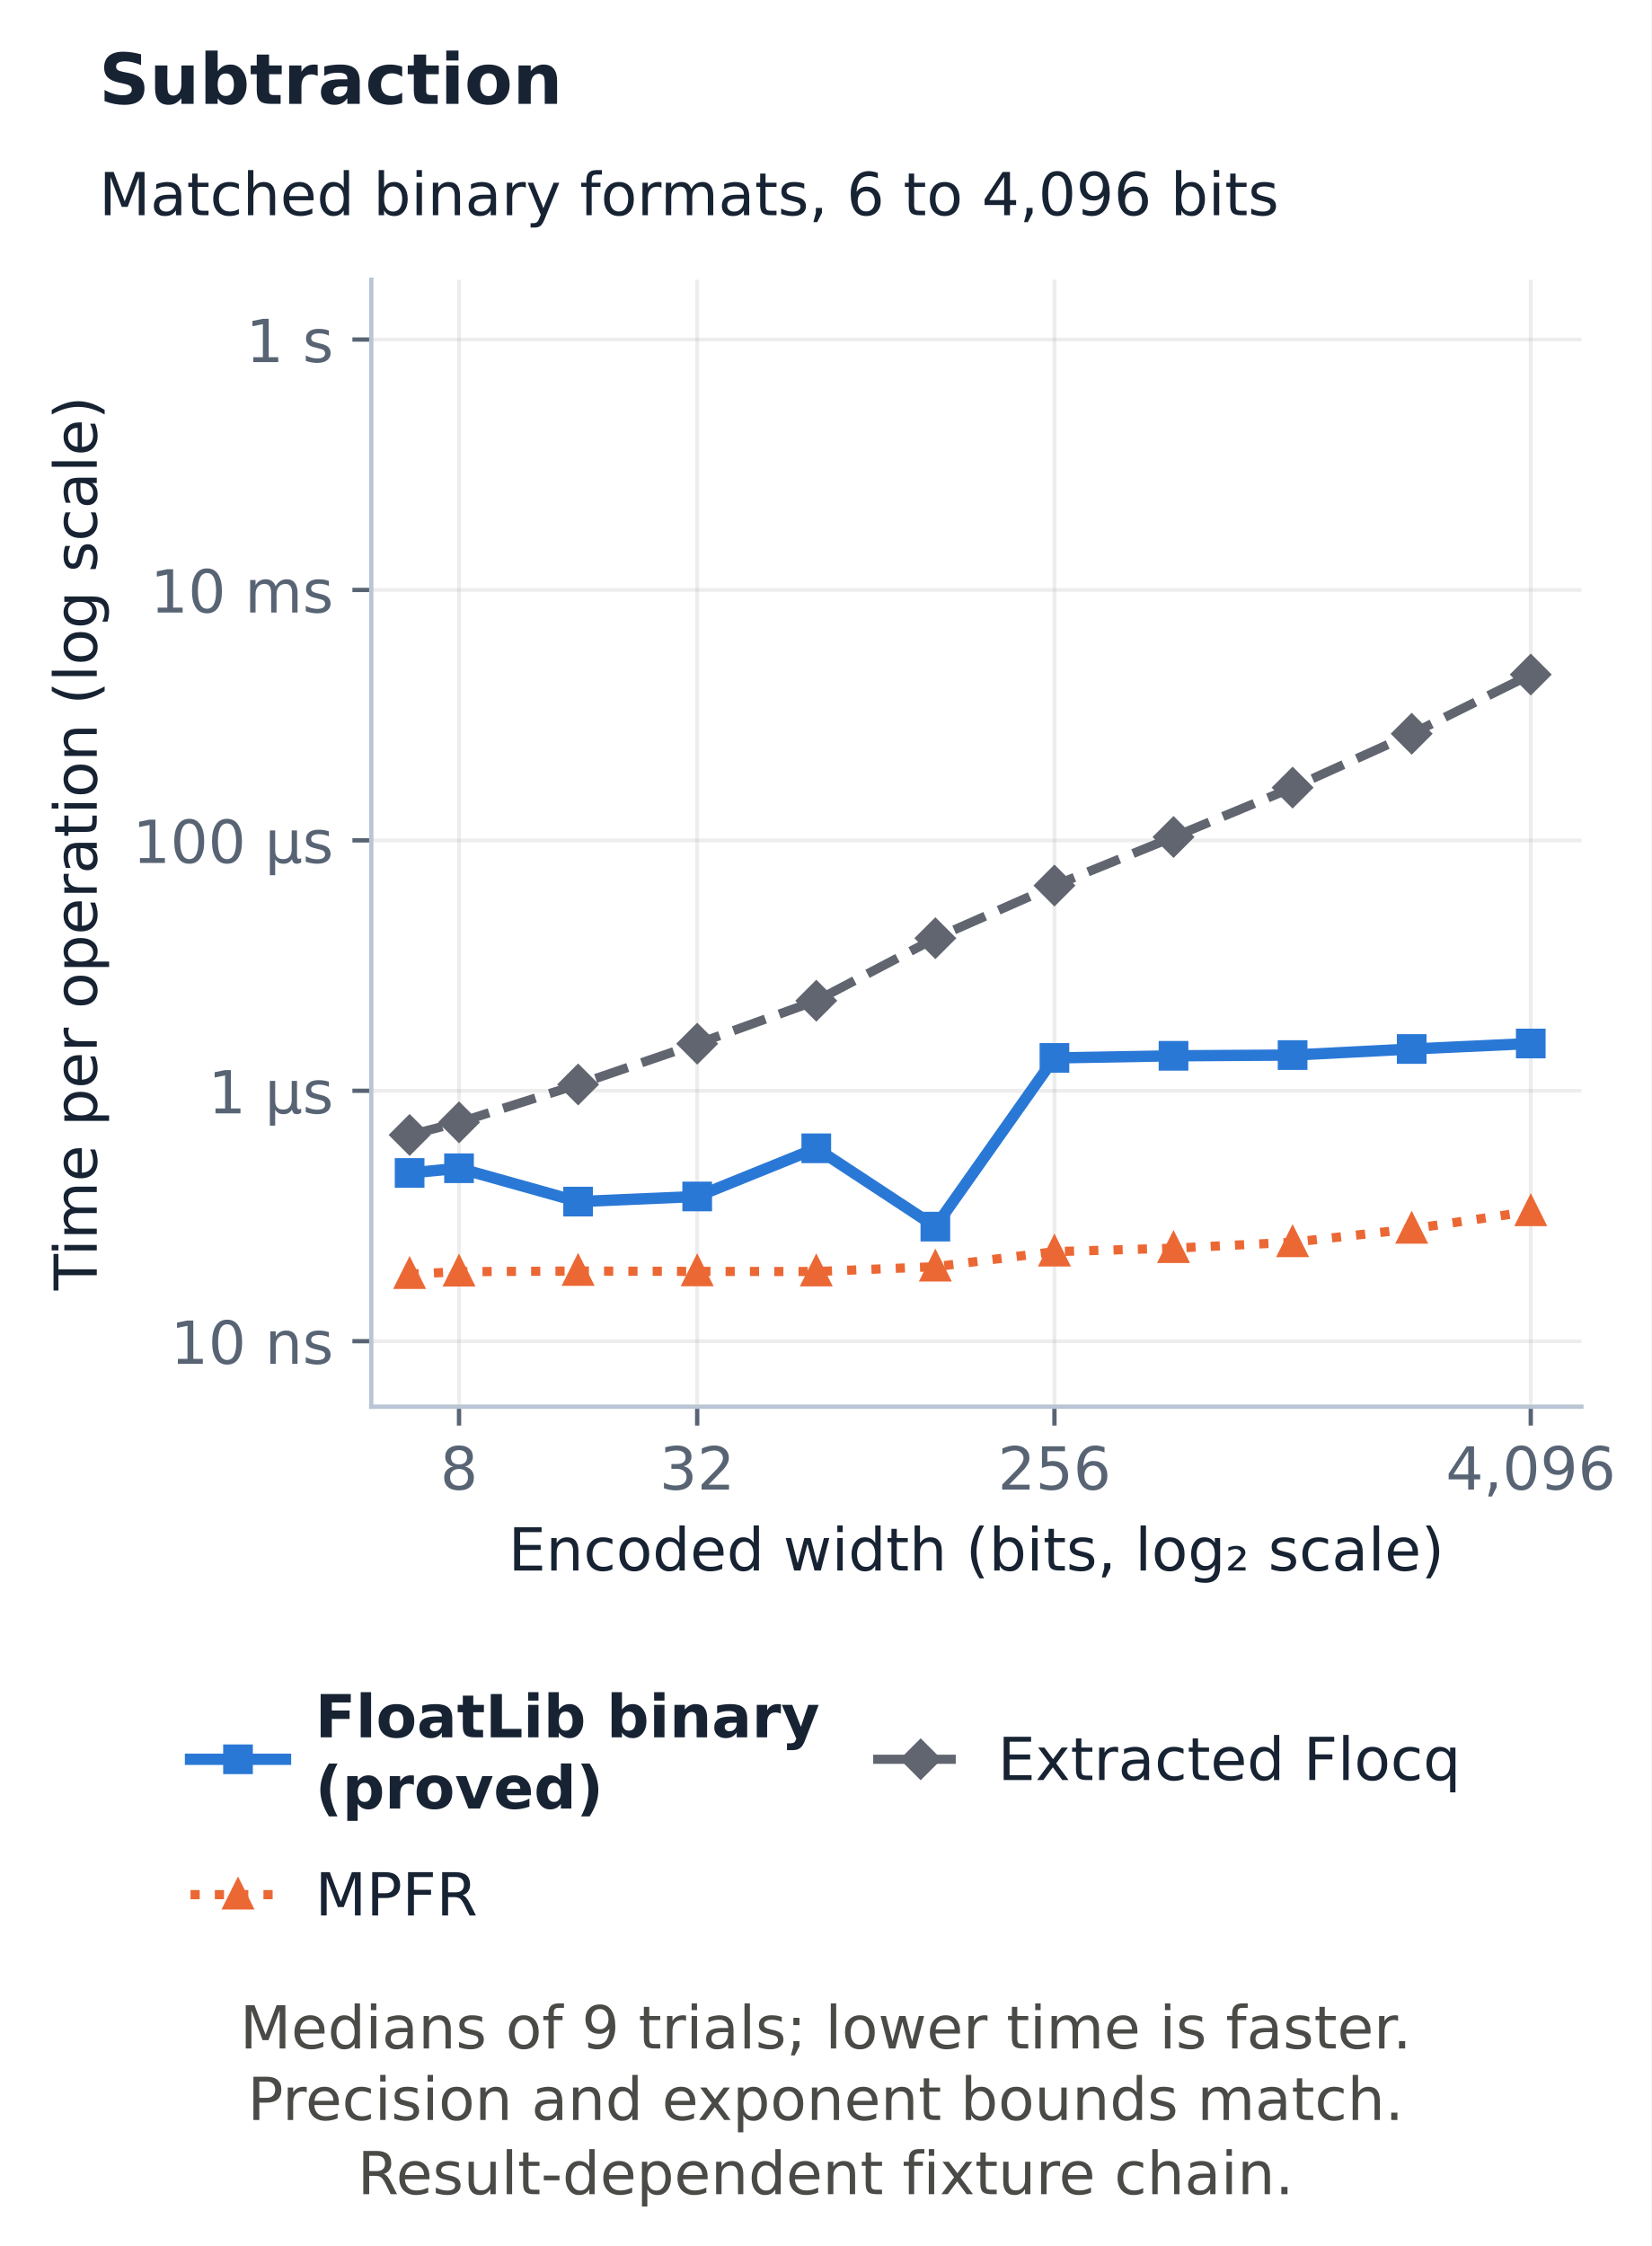
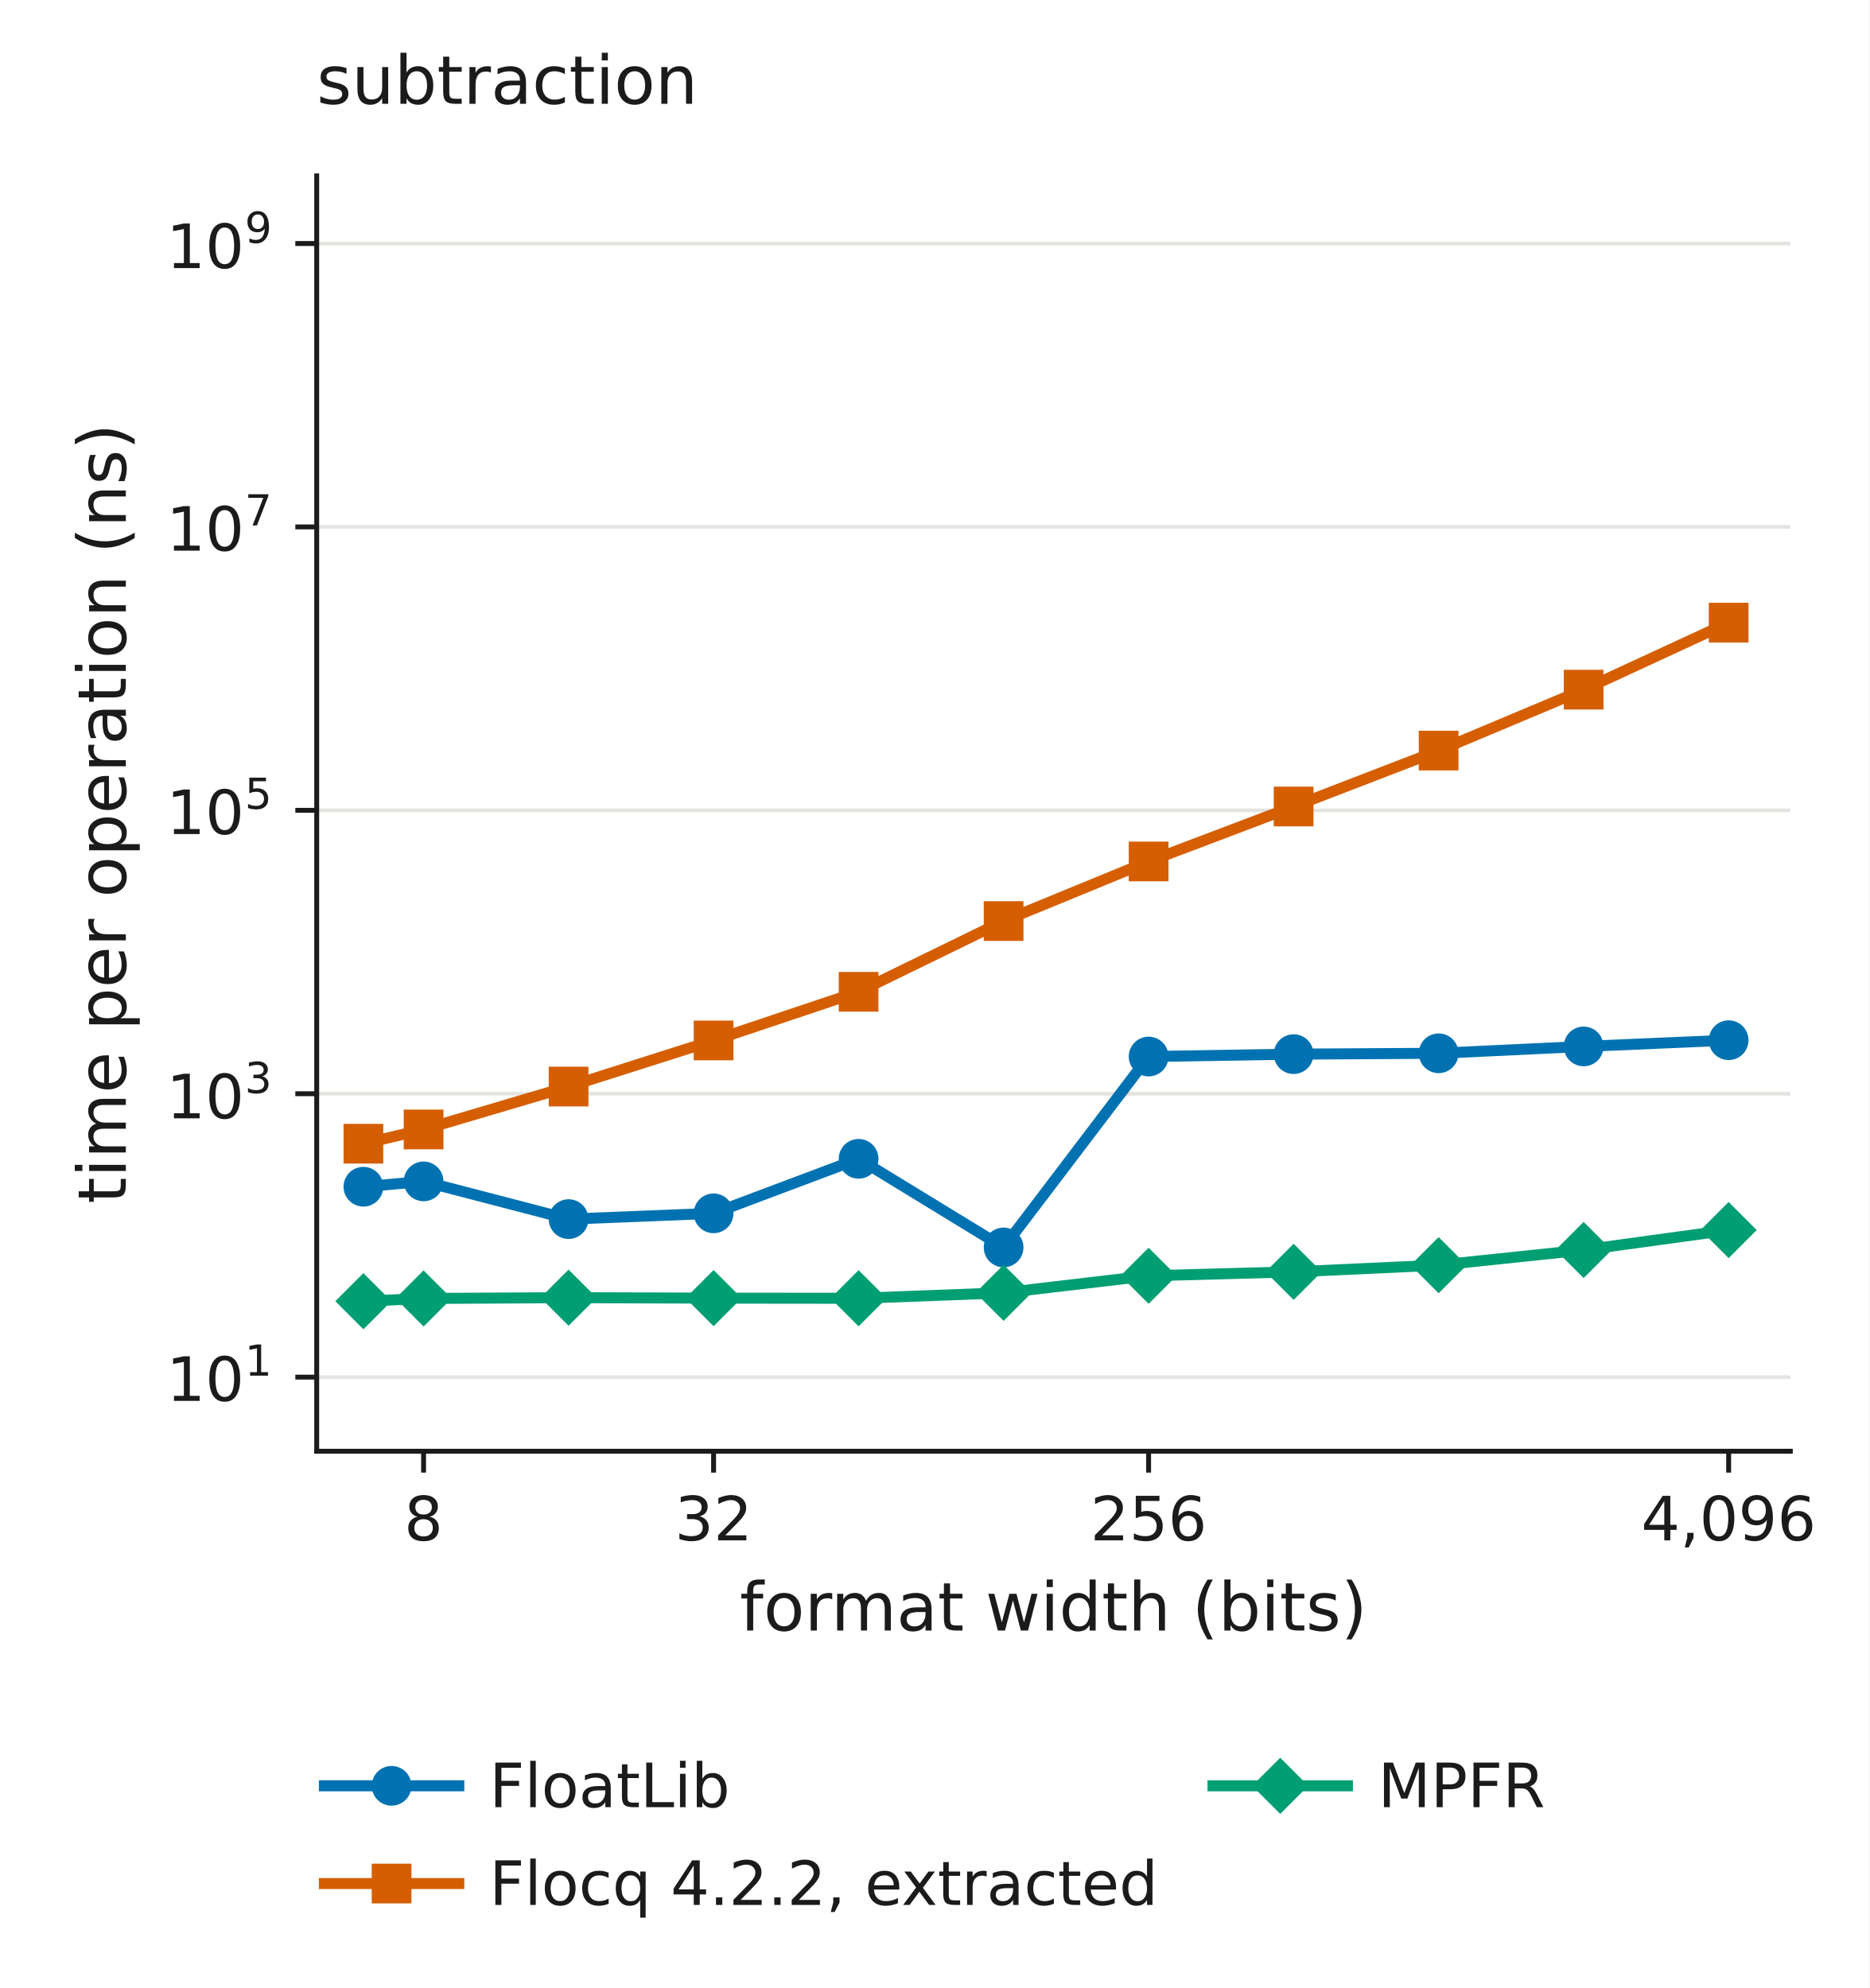
- <svg xmlns="http://www.w3.org/2000/svg" xmlns:xlink="http://www.w3.org/1999/xlink" width="306pt" height="416.154pt" viewBox="0 0 306 416.154" version="1.1">
+ <svg xmlns="http://www.w3.org/2000/svg" xmlns:xlink="http://www.w3.org/1999/xlink" width="306pt" height="325.483pt" viewBox="0 0 306 325.483" version="1.1">
  <defs>
    <style type="text/css">*{stroke-linejoin: round; stroke-linecap: butt}</style>
  </defs>
  <g id="figure_1">
    <g id="patch_1">
-       <path d="M 0 416.154 L 306 416.154 L 306 0 L 0 0 z " style="fill: #ffffff" />
+       <path d="M 0 325.483 L 306 325.483 L 306 0 L 0 0 z " style="fill: #ffffff" />
    </g>
    <g id="axes_1">
      <g id="patch_2">
-         <path d="M 68.8 260.64 L 293.04 260.64 L 293.04 51.84 L 68.8 51.84 z " style="fill: #ffffff" />
+         <path d="M 51.84 237.6 L 293.04 237.6 L 293.04 28.8 L 51.84 28.8 z " style="fill: #ffffff" />
      </g>
      <g id="matplotlib.axis_1">
        <g id="xtick_1">
          <g id="line2d_1">
-             <path d="M 85.062 260.64 L 85.062 51.84 " clip-path="url(#pc682709950)" style="fill: none; stroke: #b0b0b0; stroke-opacity: 0.22; stroke-width: 0.7; stroke-linecap: square" />
-           </g>
+             <defs>
+               <path id="m44b7671e77" d="M 0 0 L 0 3.5 " style="stroke: #1b1b1b; stroke-width: 0.8" />
+             </defs>
+             <g>
+               <use xlink:href="#m44b7671e77" x="69.332" y="237.6" style="fill: #1b1b1b; stroke: #1b1b1b; stroke-width: 0.8" />
+             </g>
+           </g>
+           <g id="text_1">
+             <text style="font-size: 10px; font-family: 'DejaVu Sans', 'Bitstream Vera Sans', Verdana, sans-serif; text-anchor: middle; fill: #1b1b1b" x="69.332" y="252.198" transform="rotate(-0 69.33192 252.1977)">8</text>
+           </g>
+         </g>
+         <g id="xtick_2">
          <g id="line2d_2">
-             <defs>
-               <path id="m30a436a419" d="M 0 0 L 0 3.5 " style="stroke: #586474; stroke-width: 0.8" />
-             </defs>
-             <g>
-               <use xlink:href="#m30a436a419" x="85.062" y="260.64" style="fill: #586474; stroke: #586474; stroke-width: 0.8" />
-             </g>
-           </g>
-           <g id="text_1">
-             <text style="font-size: 11px; font-family: 'DejaVu Sans'; text-anchor: middle; fill: #586474" x="85.062" y="275.997" transform="rotate(-0 85.06198 275.9974)">8</text>
-           </g>
-         </g>
-         <g id="xtick_2">
+             <g>
+               <use xlink:href="#m44b7671e77" x="116.802" y="237.6" style="fill: #1b1b1b; stroke: #1b1b1b; stroke-width: 0.8" />
+             </g>
+           </g>
+           <g id="text_2">
+             <text style="font-size: 10px; font-family: 'DejaVu Sans', 'Bitstream Vera Sans', Verdana, sans-serif; text-anchor: middle; fill: #1b1b1b" x="116.802" y="252.198" transform="rotate(-0 116.802 252.1977)">32</text>
+           </g>
+         </g>
+         <g id="xtick_3">
          <g id="line2d_3">
-             <path d="M 129.194 260.64 L 129.194 51.84 " clip-path="url(#pc682709950)" style="fill: none; stroke: #b0b0b0; stroke-opacity: 0.22; stroke-width: 0.7; stroke-linecap: square" />
-           </g>
+             <g>
+               <use xlink:href="#m44b7671e77" x="188.007" y="237.6" style="fill: #1b1b1b; stroke: #1b1b1b; stroke-width: 0.8" />
+             </g>
+           </g>
+           <g id="text_3">
+             <text style="font-size: 10px; font-family: 'DejaVu Sans', 'Bitstream Vera Sans', Verdana, sans-serif; text-anchor: middle; fill: #1b1b1b" x="188.007" y="252.198" transform="rotate(-0 188.0072 252.1977)">256</text>
+           </g>
+         </g>
+         <g id="xtick_4">
          <g id="line2d_4">
            <g>
-               <use xlink:href="#m30a436a419" x="129.194" y="260.64" style="fill: #586474; stroke: #586474; stroke-width: 0.8" />
-             </g>
-           </g>
-           <g id="text_2">
-             <text style="font-size: 11px; font-family: 'DejaVu Sans'; text-anchor: middle; fill: #586474" x="129.194" y="275.997" transform="rotate(-0 129.1942 275.9974)">32</text>
-           </g>
-         </g>
-         <g id="xtick_3">
-           <g id="line2d_5">
-             <path d="M 195.393 260.64 L 195.393 51.84 " clip-path="url(#pc682709950)" style="fill: none; stroke: #b0b0b0; stroke-opacity: 0.22; stroke-width: 0.7; stroke-linecap: square" />
-           </g>
-           <g id="line2d_6">
-             <g>
-               <use xlink:href="#m30a436a419" x="195.393" y="260.64" style="fill: #586474; stroke: #586474; stroke-width: 0.8" />
-             </g>
-           </g>
-           <g id="text_3">
-             <text style="font-size: 11px; font-family: 'DejaVu Sans'; text-anchor: middle; fill: #586474" x="195.393" y="275.997" transform="rotate(-0 195.3926 275.9974)">256</text>
-           </g>
-         </g>
-         <g id="xtick_4">
-           <g id="line2d_7">
-             <path d="M 283.657 260.64 L 283.657 51.84 " clip-path="url(#pc682709950)" style="fill: none; stroke: #b0b0b0; stroke-opacity: 0.22; stroke-width: 0.7; stroke-linecap: square" />
-           </g>
-           <g id="line2d_8">
-             <g>
-               <use xlink:href="#m30a436a419" x="283.657" y="260.64" style="fill: #586474; stroke: #586474; stroke-width: 0.8" />
+               <use xlink:href="#m44b7671e77" x="282.947" y="237.6" style="fill: #1b1b1b; stroke: #1b1b1b; stroke-width: 0.8" />
            </g>
          </g>
          <g id="text_4">
-             <text style="font-size: 11px; font-family: 'DejaVu Sans'; text-anchor: middle; fill: #586474" x="283.657" y="275.997" transform="rotate(-0 283.6571 275.9974)">4,096</text>
+             <text style="font-size: 10px; font-family: 'DejaVu Sans', 'Bitstream Vera Sans', Verdana, sans-serif; text-anchor: middle; fill: #1b1b1b" x="282.947" y="252.198" transform="rotate(-0 282.9475 252.1977)">4,096</text>
          </g>
        </g>
        <g id="text_5">
-           <text style="font-size: 11px; font-family: 'DejaVu Sans'; text-anchor: middle; fill: #172333" x="180.92" y="290.998" transform="rotate(-0 180.92 290.9983)">Encoded width (bits, log₂ scale)</text>
+           <text style="font-size: 11px; font-family: 'DejaVu Sans', 'Bitstream Vera Sans', Verdana, sans-serif; text-anchor: middle; fill: #1b1b1b" x="172.44" y="266.958" transform="rotate(-0 172.44 266.9583)">format width (bits)</text>
        </g>
      </g>
      <g id="matplotlib.axis_2">
        <g id="ytick_1">
+           <g id="line2d_5">
+             <path d="M 51.84 225.469 L 293.04 225.469 " clip-path="url(#p1d061c73f1)" style="fill: none; stroke: #e3e3e0; stroke-width: 0.6; stroke-linecap: square" />
+           </g>
+           <g id="line2d_6">
+             <defs>
+               <path id="m165789549b" d="M 0 0 L -3.5 0 " style="stroke: #1b1b1b; stroke-width: 0.8" />
+             </defs>
+             <g>
+               <use xlink:href="#m165789549b" x="51.84" y="225.469" style="fill: #1b1b1b; stroke: #1b1b1b; stroke-width: 0.8" />
+             </g>
+           </g>
+           <g id="text_6">
+             <g style="fill: #1b1b1b" transform="translate(27.24 230.1192)">
+               <text>
+                 <tspan x="0" y="-0.762" style="font-size: 10px; font-family: 'DejaVu Sans', 'Bitstream Vera Sans', Verdana, sans-serif; fill: #1b1b1b">1</tspan>
+                 <tspan x="6.362" y="-0.762" style="font-size: 10px; font-family: 'DejaVu Sans', 'Bitstream Vera Sans', Verdana, sans-serif; fill: #1b1b1b">0</tspan>
+                 <tspan x="12.82" y="-4.892" style="font-size: 7px; font-family: 'DejaVu Sans', 'Bitstream Vera Sans', Verdana, sans-serif; fill: #1b1b1b">1</tspan>
+               </text>
+             </g>
+           </g>
+         </g>
+         <g id="ytick_2">
+           <g id="line2d_7">
+             <path d="M 51.84 179.069 L 293.04 179.069 " clip-path="url(#p1d061c73f1)" style="fill: none; stroke: #e3e3e0; stroke-width: 0.6; stroke-linecap: square" />
+           </g>
+           <g id="line2d_8">
+             <g>
+               <use xlink:href="#m165789549b" x="51.84" y="179.069" style="fill: #1b1b1b; stroke: #1b1b1b; stroke-width: 0.8" />
+             </g>
+           </g>
+           <g id="text_7">
+             <g style="fill: #1b1b1b" transform="translate(27.24 183.7692)">
+               <text>
+                 <tspan x="0" y="-0.675" style="font-size: 10px; font-family: 'DejaVu Sans', 'Bitstream Vera Sans', Verdana, sans-serif; fill: #1b1b1b">1</tspan>
+                 <tspan x="6.362" y="-0.675" style="font-size: 10px; font-family: 'DejaVu Sans', 'Bitstream Vera Sans', Verdana, sans-serif; fill: #1b1b1b">0</tspan>
+                 <tspan x="12.82" y="-4.805" style="font-size: 7px; font-family: 'DejaVu Sans', 'Bitstream Vera Sans', Verdana, sans-serif; fill: #1b1b1b">3</tspan>
+               </text>
+             </g>
+           </g>
+         </g>
+         <g id="ytick_3">
          <g id="line2d_9">
-             <path d="M 68.8 248.509 L 293.04 248.509 " clip-path="url(#pc682709950)" style="fill: none; stroke: #b0b0b0; stroke-opacity: 0.22; stroke-width: 0.7; stroke-linecap: square" />
+             <path d="M 51.84 132.669 L 293.04 132.669 " clip-path="url(#p1d061c73f1)" style="fill: none; stroke: #e3e3e0; stroke-width: 0.6; stroke-linecap: square" />
          </g>
          <g id="line2d_10">
-             <defs>
-               <path id="mac5c739fd0" d="M 0 0 L -3.5 0 " style="stroke: #586474; stroke-width: 0.8" />
-             </defs>
-             <g>
-               <use xlink:href="#mac5c739fd0" x="68.8" y="248.509" style="fill: #586474; stroke: #586474; stroke-width: 0.8" />
-             </g>
-           </g>
-           <g id="text_6">
-             <text style="font-size: 11px; font-family: 'DejaVu Sans'; text-anchor: end; fill: #586474" x="61.8" y="252.688" transform="rotate(-0 61.8 252.6879)">10 ns</text>
-           </g>
-         </g>
-         <g id="ytick_2">
+             <g>
+               <use xlink:href="#m165789549b" x="51.84" y="132.669" style="fill: #1b1b1b; stroke: #1b1b1b; stroke-width: 0.8" />
+             </g>
+           </g>
+           <g id="text_8">
+             <g style="fill: #1b1b1b" transform="translate(27.24 137.3192)">
+               <text>
+                 <tspan x="0" y="-0.762" style="font-size: 10px; font-family: 'DejaVu Sans', 'Bitstream Vera Sans', Verdana, sans-serif; fill: #1b1b1b">1</tspan>
+                 <tspan x="6.362" y="-0.762" style="font-size: 10px; font-family: 'DejaVu Sans', 'Bitstream Vera Sans', Verdana, sans-serif; fill: #1b1b1b">0</tspan>
+                 <tspan x="12.82" y="-4.892" style="font-size: 7px; font-family: 'DejaVu Sans', 'Bitstream Vera Sans', Verdana, sans-serif; fill: #1b1b1b">5</tspan>
+               </text>
+             </g>
+           </g>
+         </g>
+         <g id="ytick_4">
          <g id="line2d_11">
-             <path d="M 68.8 202.109 L 293.04 202.109 " clip-path="url(#pc682709950)" style="fill: none; stroke: #b0b0b0; stroke-opacity: 0.22; stroke-width: 0.7; stroke-linecap: square" />
+             <path d="M 51.84 86.269 L 293.04 86.269 " clip-path="url(#p1d061c73f1)" style="fill: none; stroke: #e3e3e0; stroke-width: 0.6; stroke-linecap: square" />
          </g>
          <g id="line2d_12">
            <g>
-               <use xlink:href="#mac5c739fd0" x="68.8" y="202.109" style="fill: #586474; stroke: #586474; stroke-width: 0.8" />
-             </g>
-           </g>
-           <g id="text_7">
-             <text style="font-size: 11px; font-family: 'DejaVu Sans'; text-anchor: end; fill: #586474" x="61.8" y="206.288" transform="rotate(-0 61.8 206.2879)">1 µs</text>
-           </g>
-         </g>
-         <g id="ytick_3">
+               <use xlink:href="#m165789549b" x="51.84" y="86.269" style="fill: #1b1b1b; stroke: #1b1b1b; stroke-width: 0.8" />
+             </g>
+           </g>
+           <g id="text_9">
+             <g style="fill: #1b1b1b" transform="translate(27.24 90.91921)">
+               <text>
+                 <tspan x="0" y="-0.762" style="font-size: 10px; font-family: 'DejaVu Sans', 'Bitstream Vera Sans', Verdana, sans-serif; fill: #1b1b1b">1</tspan>
+                 <tspan x="6.362" y="-0.762" style="font-size: 10px; font-family: 'DejaVu Sans', 'Bitstream Vera Sans', Verdana, sans-serif; fill: #1b1b1b">0</tspan>
+                 <tspan x="12.82" y="-4.892" style="font-size: 7px; font-family: 'DejaVu Sans', 'Bitstream Vera Sans', Verdana, sans-serif; fill: #1b1b1b">7</tspan>
+               </text>
+             </g>
+           </g>
+         </g>
+         <g id="ytick_5">
          <g id="line2d_13">
-             <path d="M 68.8 155.709 L 293.04 155.709 " clip-path="url(#pc682709950)" style="fill: none; stroke: #b0b0b0; stroke-opacity: 0.22; stroke-width: 0.7; stroke-linecap: square" />
+             <path d="M 51.84 39.869 L 293.04 39.869 " clip-path="url(#p1d061c73f1)" style="fill: none; stroke: #e3e3e0; stroke-width: 0.6; stroke-linecap: square" />
          </g>
          <g id="line2d_14">
            <g>
-               <use xlink:href="#mac5c739fd0" x="68.8" y="155.709" style="fill: #586474; stroke: #586474; stroke-width: 0.8" />
-             </g>
-           </g>
-           <g id="text_8">
-             <text style="font-size: 11px; font-family: 'DejaVu Sans'; text-anchor: end; fill: #586474" x="61.8" y="159.888" transform="rotate(-0 61.8 159.8879)">100 µs</text>
-           </g>
-         </g>
-         <g id="ytick_4">
-           <g id="line2d_15">
-             <path d="M 68.8 109.309 L 293.04 109.309 " clip-path="url(#pc682709950)" style="fill: none; stroke: #b0b0b0; stroke-opacity: 0.22; stroke-width: 0.7; stroke-linecap: square" />
-           </g>
-           <g id="line2d_16">
-             <g>
-               <use xlink:href="#mac5c739fd0" x="68.8" y="109.309" style="fill: #586474; stroke: #586474; stroke-width: 0.8" />
-             </g>
-           </g>
-           <g id="text_9">
-             <text style="font-size: 11px; font-family: 'DejaVu Sans'; text-anchor: end; fill: #586474" x="61.8" y="113.488" transform="rotate(-0 61.8 113.4879)">10 ms</text>
-           </g>
-         </g>
-         <g id="ytick_5">
-           <g id="line2d_17">
-             <path d="M 68.8 62.909 L 293.04 62.909 " clip-path="url(#pc682709950)" style="fill: none; stroke: #b0b0b0; stroke-opacity: 0.22; stroke-width: 0.7; stroke-linecap: square" />
-           </g>
-           <g id="line2d_18">
-             <g>
-               <use xlink:href="#mac5c739fd0" x="68.8" y="62.909" style="fill: #586474; stroke: #586474; stroke-width: 0.8" />
+               <use xlink:href="#m165789549b" x="51.84" y="39.869" style="fill: #1b1b1b; stroke: #1b1b1b; stroke-width: 0.8" />
            </g>
          </g>
          <g id="text_10">
-             <text style="font-size: 11px; font-family: 'DejaVu Sans'; text-anchor: end; fill: #586474" x="61.8" y="67.088" transform="rotate(-0 61.8 67.08792)">1 s</text>
+             <g style="fill: #1b1b1b" transform="translate(27.24 44.56921)">
+               <text>
+                 <tspan x="0" y="-0.675" style="font-size: 10px; font-family: 'DejaVu Sans', 'Bitstream Vera Sans', Verdana, sans-serif; fill: #1b1b1b">1</tspan>
+                 <tspan x="6.362" y="-0.675" style="font-size: 10px; font-family: 'DejaVu Sans', 'Bitstream Vera Sans', Verdana, sans-serif; fill: #1b1b1b">0</tspan>
+                 <tspan x="12.82" y="-4.805" style="font-size: 7px; font-family: 'DejaVu Sans', 'Bitstream Vera Sans', Verdana, sans-serif; fill: #1b1b1b">9</tspan>
+               </text>
+             </g>
          </g>
        </g>
        <g id="text_11">
-           <text style="font-size: 11px; font-family: 'DejaVu Sans'; text-anchor: middle; fill: #172333" x="17.936" y="156.24" transform="rotate(-90 17.93617 156.24)">Time per operation (log scale)</text>
-         </g>
+           <text style="font-size: 11px; font-family: 'DejaVu Sans', 'Bitstream Vera Sans', Verdana, sans-serif; text-anchor: middle; fill: #1b1b1b" x="20.597" y="133.2" transform="rotate(-90 20.59742 133.2)">time per operation (ns)</text>
+         </g>
+       </g>
+       <g id="line2d_15">
+         <path d="M 59.481 194.295 L 69.332 193.42 L 93.067 199.598 L 116.802 198.651 L 140.537 189.725 L 164.272 204.236 L 188.007 172.98 L 211.742 172.587 L 235.477 172.449 L 259.212 171.326 L 282.947 170.306 " clip-path="url(#p1d061c73f1)" style="fill: none; stroke: #0072b2; stroke-width: 1.8; stroke-linecap: square" />
+         <defs>
+           <path id="m8b2277f383" d="M 0 2.75 C 0.729 2.75 1.429 2.46 1.945 1.945 C 2.46 1.429 2.75 0.729 2.75 0 C 2.75 -0.729 2.46 -1.429 1.945 -1.945 C 1.429 -2.46 0.729 -2.75 0 -2.75 C -0.729 -2.75 -1.429 -2.46 -1.945 -1.945 C -2.46 -1.429 -2.75 -0.729 -2.75 0 C -2.75 0.729 -2.46 1.429 -1.945 1.945 C -1.429 2.46 -0.729 2.75 0 2.75 z " style="stroke: #0072b2" />
+         </defs>
+         <g clip-path="url(#p1d061c73f1)">
+           <use xlink:href="#m8b2277f383" x="59.481" y="194.295" style="fill: #0072b2; stroke: #0072b2" />
+           <use xlink:href="#m8b2277f383" x="69.332" y="193.42" style="fill: #0072b2; stroke: #0072b2" />
+           <use xlink:href="#m8b2277f383" x="93.067" y="199.598" style="fill: #0072b2; stroke: #0072b2" />
+           <use xlink:href="#m8b2277f383" x="116.802" y="198.651" style="fill: #0072b2; stroke: #0072b2" />
+           <use xlink:href="#m8b2277f383" x="140.537" y="189.725" style="fill: #0072b2; stroke: #0072b2" />
+           <use xlink:href="#m8b2277f383" x="164.272" y="204.236" style="fill: #0072b2; stroke: #0072b2" />
+           <use xlink:href="#m8b2277f383" x="188.007" y="172.98" style="fill: #0072b2; stroke: #0072b2" />
+           <use xlink:href="#m8b2277f383" x="211.742" y="172.587" style="fill: #0072b2; stroke: #0072b2" />
+           <use xlink:href="#m8b2277f383" x="235.477" y="172.449" style="fill: #0072b2; stroke: #0072b2" />
+           <use xlink:href="#m8b2277f383" x="259.212" y="171.326" style="fill: #0072b2; stroke: #0072b2" />
+           <use xlink:href="#m8b2277f383" x="282.947" y="170.306" style="fill: #0072b2; stroke: #0072b2" />
+         </g>
+       </g>
+       <g id="line2d_16">
+         <path d="M 59.481 187.253 L 69.332 184.918 L 93.067 177.896 L 116.802 170.343 L 140.537 162.38 L 164.272 150.796 L 188.007 141.04 L 211.742 132.044 L 235.477 122.891 L 259.212 112.916 L 282.947 101.943 " clip-path="url(#p1d061c73f1)" style="fill: none; stroke: #d55e00; stroke-width: 1.8; stroke-linecap: square" />
+         <defs>
+           <path id="m0ccb218ce4" d="M -2.75 2.75 L 2.75 2.75 L 2.75 -2.75 L -2.75 -2.75 z " style="stroke: #d55e00; stroke-linejoin: miter" />
+         </defs>
+         <g clip-path="url(#p1d061c73f1)">
+           <use xlink:href="#m0ccb218ce4" x="59.481" y="187.253" style="fill: #d55e00; stroke: #d55e00; stroke-linejoin: miter" />
+           <use xlink:href="#m0ccb218ce4" x="69.332" y="184.918" style="fill: #d55e00; stroke: #d55e00; stroke-linejoin: miter" />
+           <use xlink:href="#m0ccb218ce4" x="93.067" y="177.896" style="fill: #d55e00; stroke: #d55e00; stroke-linejoin: miter" />
+           <use xlink:href="#m0ccb218ce4" x="116.802" y="170.343" style="fill: #d55e00; stroke: #d55e00; stroke-linejoin: miter" />
+           <use xlink:href="#m0ccb218ce4" x="140.537" y="162.38" style="fill: #d55e00; stroke: #d55e00; stroke-linejoin: miter" />
+           <use xlink:href="#m0ccb218ce4" x="164.272" y="150.796" style="fill: #d55e00; stroke: #d55e00; stroke-linejoin: miter" />
+           <use xlink:href="#m0ccb218ce4" x="188.007" y="141.04" style="fill: #d55e00; stroke: #d55e00; stroke-linejoin: miter" />
+           <use xlink:href="#m0ccb218ce4" x="211.742" y="132.044" style="fill: #d55e00; stroke: #d55e00; stroke-linejoin: miter" />
+           <use xlink:href="#m0ccb218ce4" x="235.477" y="122.891" style="fill: #d55e00; stroke: #d55e00; stroke-linejoin: miter" />
+           <use xlink:href="#m0ccb218ce4" x="259.212" y="112.916" style="fill: #d55e00; stroke: #d55e00; stroke-linejoin: miter" />
+           <use xlink:href="#m0ccb218ce4" x="282.947" y="101.943" style="fill: #d55e00; stroke: #d55e00; stroke-linejoin: miter" />
+         </g>
+       </g>
+       <g id="line2d_17">
+         <path d="M 59.481 213.038 L 69.332 212.588 L 93.067 212.461 L 116.802 212.535 L 140.537 212.558 L 164.272 211.666 L 188.007 208.875 L 211.742 208.23 L 235.477 207.14 L 259.212 204.652 L 282.947 201.392 " clip-path="url(#p1d061c73f1)" style="fill: none; stroke: #009e73; stroke-width: 1.8; stroke-linecap: square" />
+         <defs>
+           <path id="m81dd84be21" d="M -0 3.889 L 3.889 0 L 0 -3.889 L -3.889 -0 z " style="stroke: #009e73; stroke-linejoin: miter" />
+         </defs>
+         <g clip-path="url(#p1d061c73f1)">
+           <use xlink:href="#m81dd84be21" x="59.481" y="213.038" style="fill: #009e73; stroke: #009e73; stroke-linejoin: miter" />
+           <use xlink:href="#m81dd84be21" x="69.332" y="212.588" style="fill: #009e73; stroke: #009e73; stroke-linejoin: miter" />
+           <use xlink:href="#m81dd84be21" x="93.067" y="212.461" style="fill: #009e73; stroke: #009e73; stroke-linejoin: miter" />
+           <use xlink:href="#m81dd84be21" x="116.802" y="212.535" style="fill: #009e73; stroke: #009e73; stroke-linejoin: miter" />
+           <use xlink:href="#m81dd84be21" x="140.537" y="212.558" style="fill: #009e73; stroke: #009e73; stroke-linejoin: miter" />
+           <use xlink:href="#m81dd84be21" x="164.272" y="211.666" style="fill: #009e73; stroke: #009e73; stroke-linejoin: miter" />
+           <use xlink:href="#m81dd84be21" x="188.007" y="208.875" style="fill: #009e73; stroke: #009e73; stroke-linejoin: miter" />
+           <use xlink:href="#m81dd84be21" x="211.742" y="208.23" style="fill: #009e73; stroke: #009e73; stroke-linejoin: miter" />
+           <use xlink:href="#m81dd84be21" x="235.477" y="207.14" style="fill: #009e73; stroke: #009e73; stroke-linejoin: miter" />
+           <use xlink:href="#m81dd84be21" x="259.212" y="204.652" style="fill: #009e73; stroke: #009e73; stroke-linejoin: miter" />
+           <use xlink:href="#m81dd84be21" x="282.947" y="201.392" style="fill: #009e73; stroke: #009e73; stroke-linejoin: miter" />
+         </g>
+       </g>
+       <g id="patch_3">
+         <path d="M 51.84 237.6 L 51.84 28.8 " style="fill: none; stroke: #1b1b1b; stroke-width: 0.8; stroke-linejoin: miter; stroke-linecap: square" />
+       </g>
+       <g id="patch_4">
+         <path d="M 51.84 237.6 L 293.04 237.6 " style="fill: none; stroke: #1b1b1b; stroke-width: 0.8; stroke-linejoin: miter; stroke-linecap: square" />
+       </g>
+     </g>
+     <g id="text_12">
+       <text style="font-size: 11px; font-family: 'DejaVu Sans', 'Bitstream Vera Sans', Verdana, sans-serif; text-anchor: start; fill: #1b1b1b" x="51.84" y="16.998" transform="rotate(-0 51.84 16.99828)">subtraction</text>
+     </g>
+     <g id="legend_1">
+       <g id="line2d_18">
+         <path d="M 53.096 292.381 L 64.096 292.381 L 75.096 292.381 " style="fill: none; stroke: #0072b2; stroke-width: 1.8; stroke-linecap: square" />
+         <g>
+           <use xlink:href="#m8b2277f383" x="64.096" y="292.381" style="fill: #0072b2; stroke: #0072b2" />
+         </g>
+       </g>
+       <g id="text_13">
+         <text style="font-size: 10px; font-family: 'DejaVu Sans', 'Bitstream Vera Sans', Verdana, sans-serif; text-anchor: start; fill: #1b1b1b" x="80.096" y="295.881" transform="rotate(-0 80.09609 295.881)">FloatLib</text>
      </g>
      <g id="line2d_19">
-         <path d="M 75.904 217.335 L 85.062 216.46 L 107.128 222.638 L 129.194 221.691 L 151.26 212.765 L 173.326 227.276 L 195.393 196.02 L 217.459 195.627 L 239.525 195.489 L 261.591 194.366 L 283.657 193.346 " clip-path="url(#pc682709950)" style="fill: none; stroke: #2a78d6; stroke-width: 2.1; stroke-linecap: square" />
-         <defs>
-           <path id="m176c1e94bf" d="M -2.25 2.25 L 2.25 2.25 L 2.25 -2.25 L -2.25 -2.25 z " style="stroke: #2a78d6; stroke-linejoin: miter" />
-         </defs>
-         <g clip-path="url(#pc682709950)">
-           <use xlink:href="#m176c1e94bf" x="75.904" y="217.335" style="fill: #2a78d6; stroke: #2a78d6; stroke-linejoin: miter" />
-           <use xlink:href="#m176c1e94bf" x="85.062" y="216.46" style="fill: #2a78d6; stroke: #2a78d6; stroke-linejoin: miter" />
-           <use xlink:href="#m176c1e94bf" x="107.128" y="222.638" style="fill: #2a78d6; stroke: #2a78d6; stroke-linejoin: miter" />
-           <use xlink:href="#m176c1e94bf" x="129.194" y="221.691" style="fill: #2a78d6; stroke: #2a78d6; stroke-linejoin: miter" />
-           <use xlink:href="#m176c1e94bf" x="151.26" y="212.765" style="fill: #2a78d6; stroke: #2a78d6; stroke-linejoin: miter" />
-           <use xlink:href="#m176c1e94bf" x="173.326" y="227.276" style="fill: #2a78d6; stroke: #2a78d6; stroke-linejoin: miter" />
-           <use xlink:href="#m176c1e94bf" x="195.393" y="196.02" style="fill: #2a78d6; stroke: #2a78d6; stroke-linejoin: miter" />
-           <use xlink:href="#m176c1e94bf" x="217.459" y="195.627" style="fill: #2a78d6; stroke: #2a78d6; stroke-linejoin: miter" />
-           <use xlink:href="#m176c1e94bf" x="239.525" y="195.489" style="fill: #2a78d6; stroke: #2a78d6; stroke-linejoin: miter" />
-           <use xlink:href="#m176c1e94bf" x="261.591" y="194.366" style="fill: #2a78d6; stroke: #2a78d6; stroke-linejoin: miter" />
-           <use xlink:href="#m176c1e94bf" x="283.657" y="193.346" style="fill: #2a78d6; stroke: #2a78d6; stroke-linejoin: miter" />
-         </g>
+         <path d="M 53.096 308.382 L 64.096 308.382 L 75.096 308.382 " style="fill: none; stroke: #d55e00; stroke-width: 1.8; stroke-linecap: square" />
+         <g>
+           <use xlink:href="#m0ccb218ce4" x="64.096" y="308.382" style="fill: #d55e00; stroke: #d55e00; stroke-linejoin: miter" />
+         </g>
+       </g>
+       <g id="text_14">
+         <text style="font-size: 10px; font-family: 'DejaVu Sans', 'Bitstream Vera Sans', Verdana, sans-serif; text-anchor: start; fill: #1b1b1b" x="80.096" y="311.882" transform="rotate(-0 80.09609 311.8818)">Flocq 4.2.2, extracted</text>
      </g>
      <g id="line2d_20">
-         <path d="M 75.904 210.293 L 85.062 207.958 L 107.128 200.936 L 129.194 193.383 L 151.26 185.42 L 173.326 173.836 L 195.393 164.08 L 217.459 155.084 L 239.525 145.931 L 261.591 135.956 L 283.657 124.983 " clip-path="url(#pc682709950)" style="fill: none; stroke-dasharray: 6.29,2.72; stroke-dashoffset: 0; stroke: #60656f; stroke-width: 1.7" />
-         <defs>
-           <path id="m1dfa106ca7" d="M -0 3.182 L 3.182 0 L 0 -3.182 L -3.182 -0 z " style="stroke: #60656f; stroke-linejoin: miter" />
-         </defs>
-         <g clip-path="url(#pc682709950)">
-           <use xlink:href="#m1dfa106ca7" x="75.904" y="210.293" style="fill: #60656f; stroke: #60656f; stroke-linejoin: miter" />
-           <use xlink:href="#m1dfa106ca7" x="85.062" y="207.958" style="fill: #60656f; stroke: #60656f; stroke-linejoin: miter" />
-           <use xlink:href="#m1dfa106ca7" x="107.128" y="200.936" style="fill: #60656f; stroke: #60656f; stroke-linejoin: miter" />
-           <use xlink:href="#m1dfa106ca7" x="129.194" y="193.383" style="fill: #60656f; stroke: #60656f; stroke-linejoin: miter" />
-           <use xlink:href="#m1dfa106ca7" x="151.26" y="185.42" style="fill: #60656f; stroke: #60656f; stroke-linejoin: miter" />
-           <use xlink:href="#m1dfa106ca7" x="173.326" y="173.836" style="fill: #60656f; stroke: #60656f; stroke-linejoin: miter" />
-           <use xlink:href="#m1dfa106ca7" x="195.393" y="164.08" style="fill: #60656f; stroke: #60656f; stroke-linejoin: miter" />
-           <use xlink:href="#m1dfa106ca7" x="217.459" y="155.084" style="fill: #60656f; stroke: #60656f; stroke-linejoin: miter" />
-           <use xlink:href="#m1dfa106ca7" x="239.525" y="145.931" style="fill: #60656f; stroke: #60656f; stroke-linejoin: miter" />
-           <use xlink:href="#m1dfa106ca7" x="261.591" y="135.956" style="fill: #60656f; stroke: #60656f; stroke-linejoin: miter" />
-           <use xlink:href="#m1dfa106ca7" x="283.657" y="124.983" style="fill: #60656f; stroke: #60656f; stroke-linejoin: miter" />
-         </g>
-       </g>
-       <g id="line2d_21">
-         <path d="M 75.904 236.078 L 85.062 235.628 L 107.128 235.501 L 129.194 235.575 L 151.26 235.598 L 173.326 234.706 L 195.393 231.915 L 217.459 231.27 L 239.525 230.18 L 261.591 227.692 L 283.657 224.432 " clip-path="url(#pc682709950)" style="fill: none; stroke-dasharray: 1.7,2.805; stroke-dashoffset: 0; stroke: #eb6834; stroke-width: 1.7" />
-         <defs>
-           <path id="mfc05afe1b6" d="M 0 -2.25 L -2.25 2.25 L 2.25 2.25 z " style="stroke: #eb6834; stroke-linejoin: miter" />
-         </defs>
-         <g clip-path="url(#pc682709950)">
-           <use xlink:href="#mfc05afe1b6" x="75.904" y="236.078" style="fill: #eb6834; stroke: #eb6834; stroke-linejoin: miter" />
-           <use xlink:href="#mfc05afe1b6" x="85.062" y="235.628" style="fill: #eb6834; stroke: #eb6834; stroke-linejoin: miter" />
-           <use xlink:href="#mfc05afe1b6" x="107.128" y="235.501" style="fill: #eb6834; stroke: #eb6834; stroke-linejoin: miter" />
-           <use xlink:href="#mfc05afe1b6" x="129.194" y="235.575" style="fill: #eb6834; stroke: #eb6834; stroke-linejoin: miter" />
-           <use xlink:href="#mfc05afe1b6" x="151.26" y="235.598" style="fill: #eb6834; stroke: #eb6834; stroke-linejoin: miter" />
-           <use xlink:href="#mfc05afe1b6" x="173.326" y="234.706" style="fill: #eb6834; stroke: #eb6834; stroke-linejoin: miter" />
-           <use xlink:href="#mfc05afe1b6" x="195.393" y="231.915" style="fill: #eb6834; stroke: #eb6834; stroke-linejoin: miter" />
-           <use xlink:href="#mfc05afe1b6" x="217.459" y="231.27" style="fill: #eb6834; stroke: #eb6834; stroke-linejoin: miter" />
-           <use xlink:href="#mfc05afe1b6" x="239.525" y="230.18" style="fill: #eb6834; stroke: #eb6834; stroke-linejoin: miter" />
-           <use xlink:href="#mfc05afe1b6" x="261.591" y="227.692" style="fill: #eb6834; stroke: #eb6834; stroke-linejoin: miter" />
-           <use xlink:href="#mfc05afe1b6" x="283.657" y="224.432" style="fill: #eb6834; stroke: #eb6834; stroke-linejoin: miter" />
-         </g>
-       </g>
-       <g id="patch_3">
-         <path d="M 68.8 260.64 L 68.8 51.84 " style="fill: none; stroke: #b9c5d5; stroke-width: 0.8; stroke-linejoin: miter; stroke-linecap: square" />
-       </g>
-       <g id="patch_4">
-         <path d="M 68.8 260.64 L 293.04 260.64 " style="fill: none; stroke: #b9c5d5; stroke-width: 0.8; stroke-linejoin: miter; stroke-linecap: square" />
-       </g>
-     </g>
-     <g id="text_12">
-       <text style="font-weight: 700; font-size: 13px; font-family: 'DejaVu Sans'; text-anchor: start; fill: #172333" x="18.36" y="19.238" transform="rotate(-0 18.36 19.23797)">Subtraction</text>
-     </g>
-     <g id="text_13">
-       <text style="font-size: 11px; font-family: 'DejaVu Sans'; text-anchor: start; fill: #172333" x="18.36" y="39.875" transform="rotate(-0 18.36 39.87531)">Matched binary formats, 6 to 4,096 bits</text>
-     </g>
-     <g id="text_14">
-       <text style="font-size: 11px; font-family: 'DejaVu Sans'; fill: #4a4a47" transform="translate(44.45922 379.5591)">Medians of 9 trials; lower time is faster.</text>
-       <text style="font-size: 11px; font-family: 'DejaVu Sans'; fill: #4a4a47" transform="translate(45.88148 392.8046)">Precision and exponent bounds match.</text>
-       <text style="font-size: 11px; font-family: 'DejaVu Sans'; fill: #4a4a47" transform="translate(66.24352 406.5546)">Result-dependent fixture chain.</text>
-     </g>
-     <g id="legend_1">
-       <g id="line2d_22">
-         <path d="M 35.305 325.972 L 44.105 325.972 L 52.905 325.972 " style="fill: none; stroke: #2a78d6; stroke-width: 2.1; stroke-linecap: square" />
+         <path d="M 198.546 292.381 L 209.546 292.381 L 220.546 292.381 " style="fill: none; stroke: #009e73; stroke-width: 1.8; stroke-linecap: square" />
        <g>
-           <use xlink:href="#m176c1e94bf" x="44.105" y="325.972" style="fill: #2a78d6; stroke: #2a78d6; stroke-linejoin: miter" />
+           <use xlink:href="#m81dd84be21" x="209.546" y="292.381" style="fill: #009e73; stroke: #009e73; stroke-linejoin: miter" />
        </g>
      </g>
      <g id="text_15">
-         <text style="font-weight: 700; font-size: 11px; font-family: 'DejaVu Sans'; fill: #172333" transform="translate(58.40516 321.8994)">FloatLib binary</text>
-         <text style="font-weight: 700; font-size: 11px; font-family: 'DejaVu Sans'; fill: #172333" transform="translate(58.40516 335.1024)">(proved)</text>
-       </g>
-       <g id="line2d_23">
-         <path d="M 35.305 351.054 L 44.105 351.054 L 52.905 351.054 " style="fill: none; stroke-dasharray: 1.7,2.805; stroke-dashoffset: 0; stroke: #eb6834; stroke-width: 1.7" />
-         <g>
-           <use xlink:href="#mfc05afe1b6" x="44.105" y="351.054" style="fill: #eb6834; stroke: #eb6834; stroke-linejoin: miter" />
-         </g>
-       </g>
-       <g id="text_16">
-         <text style="font-size: 11px; font-family: 'DejaVu Sans'; text-anchor: start; fill: #172333" x="58.405" y="354.904" transform="rotate(-0 58.40516 354.9043)">MPFR</text>
-       </g>
-       <g id="line2d_24">
-         <path d="M 161.805 325.972 L 170.605 325.972 L 179.405 325.972 " style="fill: none; stroke-dasharray: 6.29,2.72; stroke-dashoffset: 0; stroke: #60656f; stroke-width: 1.7" />
-         <g>
-           <use xlink:href="#m1dfa106ca7" x="170.605" y="325.972" style="fill: #60656f; stroke: #60656f; stroke-linejoin: miter" />
-         </g>
-       </g>
-       <g id="text_17">
-         <text style="font-size: 11px; font-family: 'DejaVu Sans'; text-anchor: start; fill: #172333" x="184.905" y="329.822" transform="rotate(-0 184.9052 329.8221)">Extracted Flocq</text>
+         <text style="font-size: 10px; font-family: 'DejaVu Sans', 'Bitstream Vera Sans', Verdana, sans-serif; text-anchor: start; fill: #1b1b1b" x="225.546" y="295.881" transform="rotate(-0 225.5461 295.881)">MPFR</text>
      </g>
    </g>
  </g>
  <defs>
-     <clipPath id="pc682709950">
-       <rect x="68.8" y="51.84" width="224.24" height="208.8" />
+     <clipPath id="p1d061c73f1">
+       <rect x="51.84" y="28.8" width="241.2" height="208.8" />
    </clipPath>
  </defs>
</svg>
